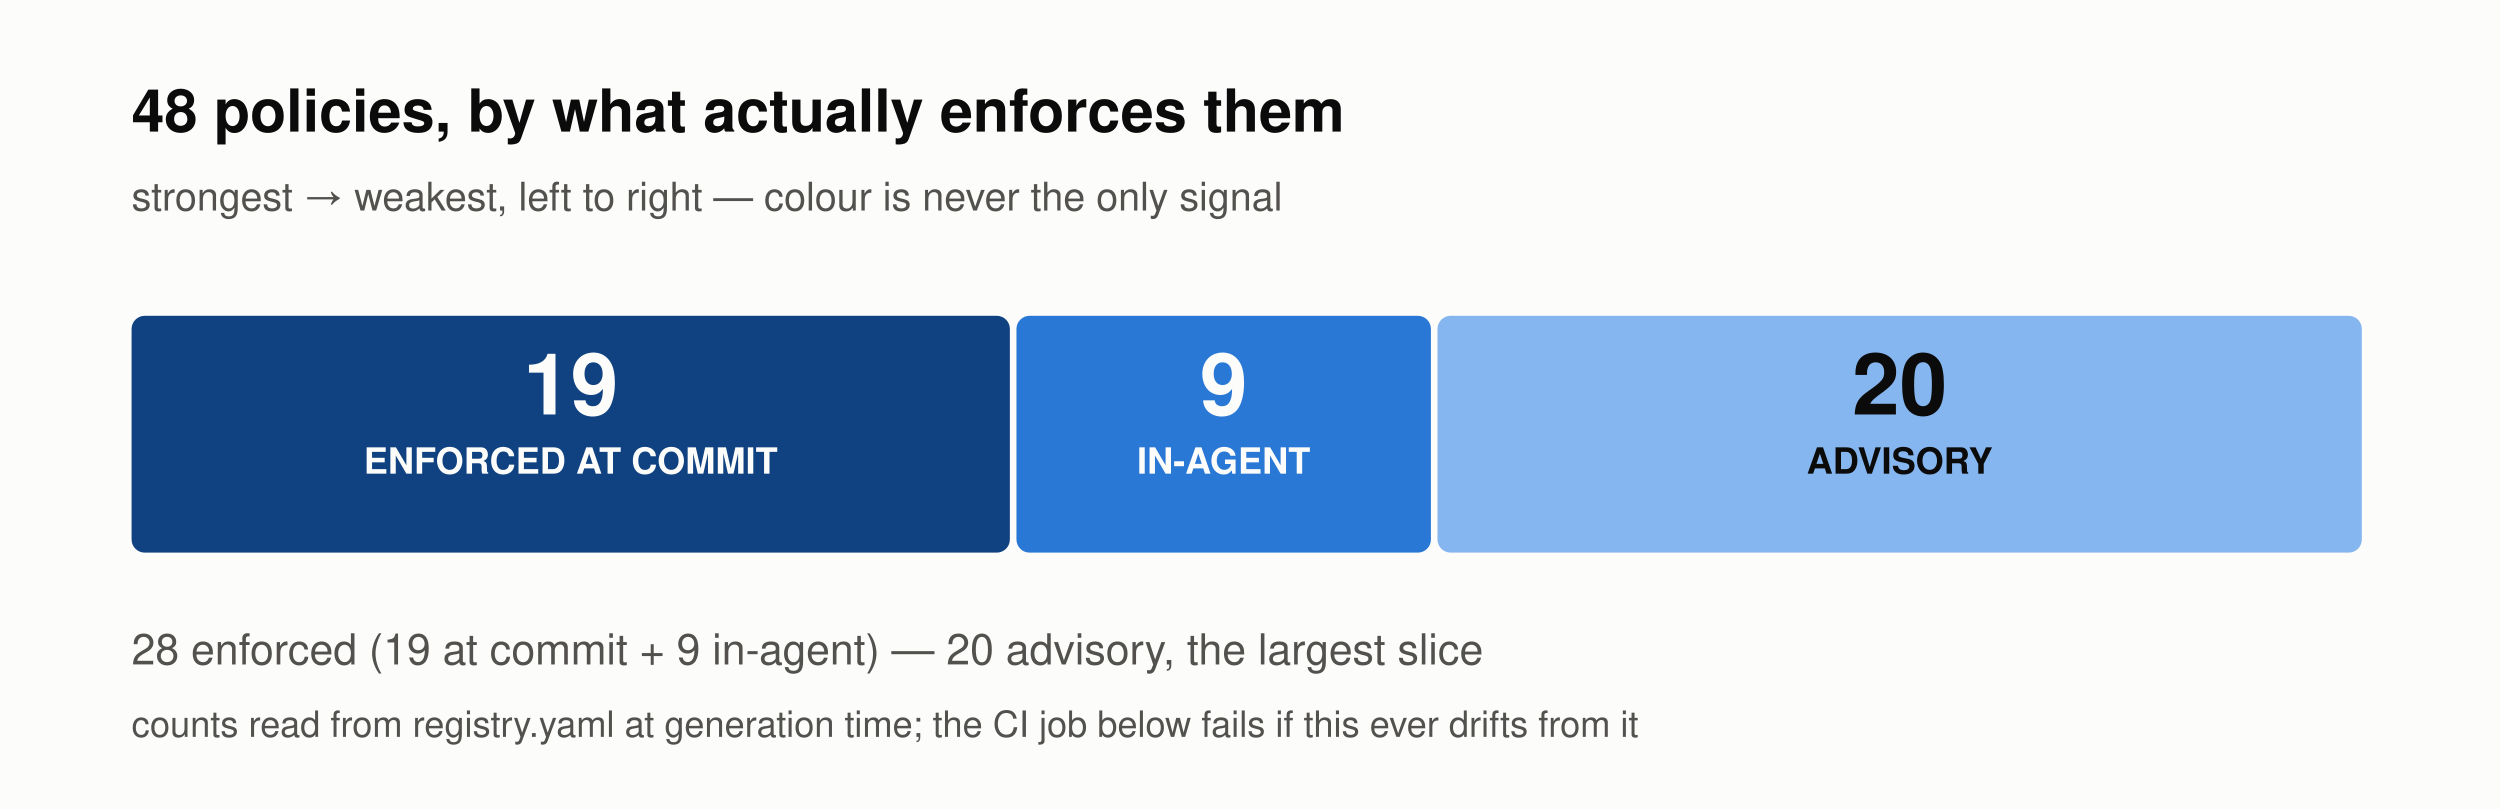
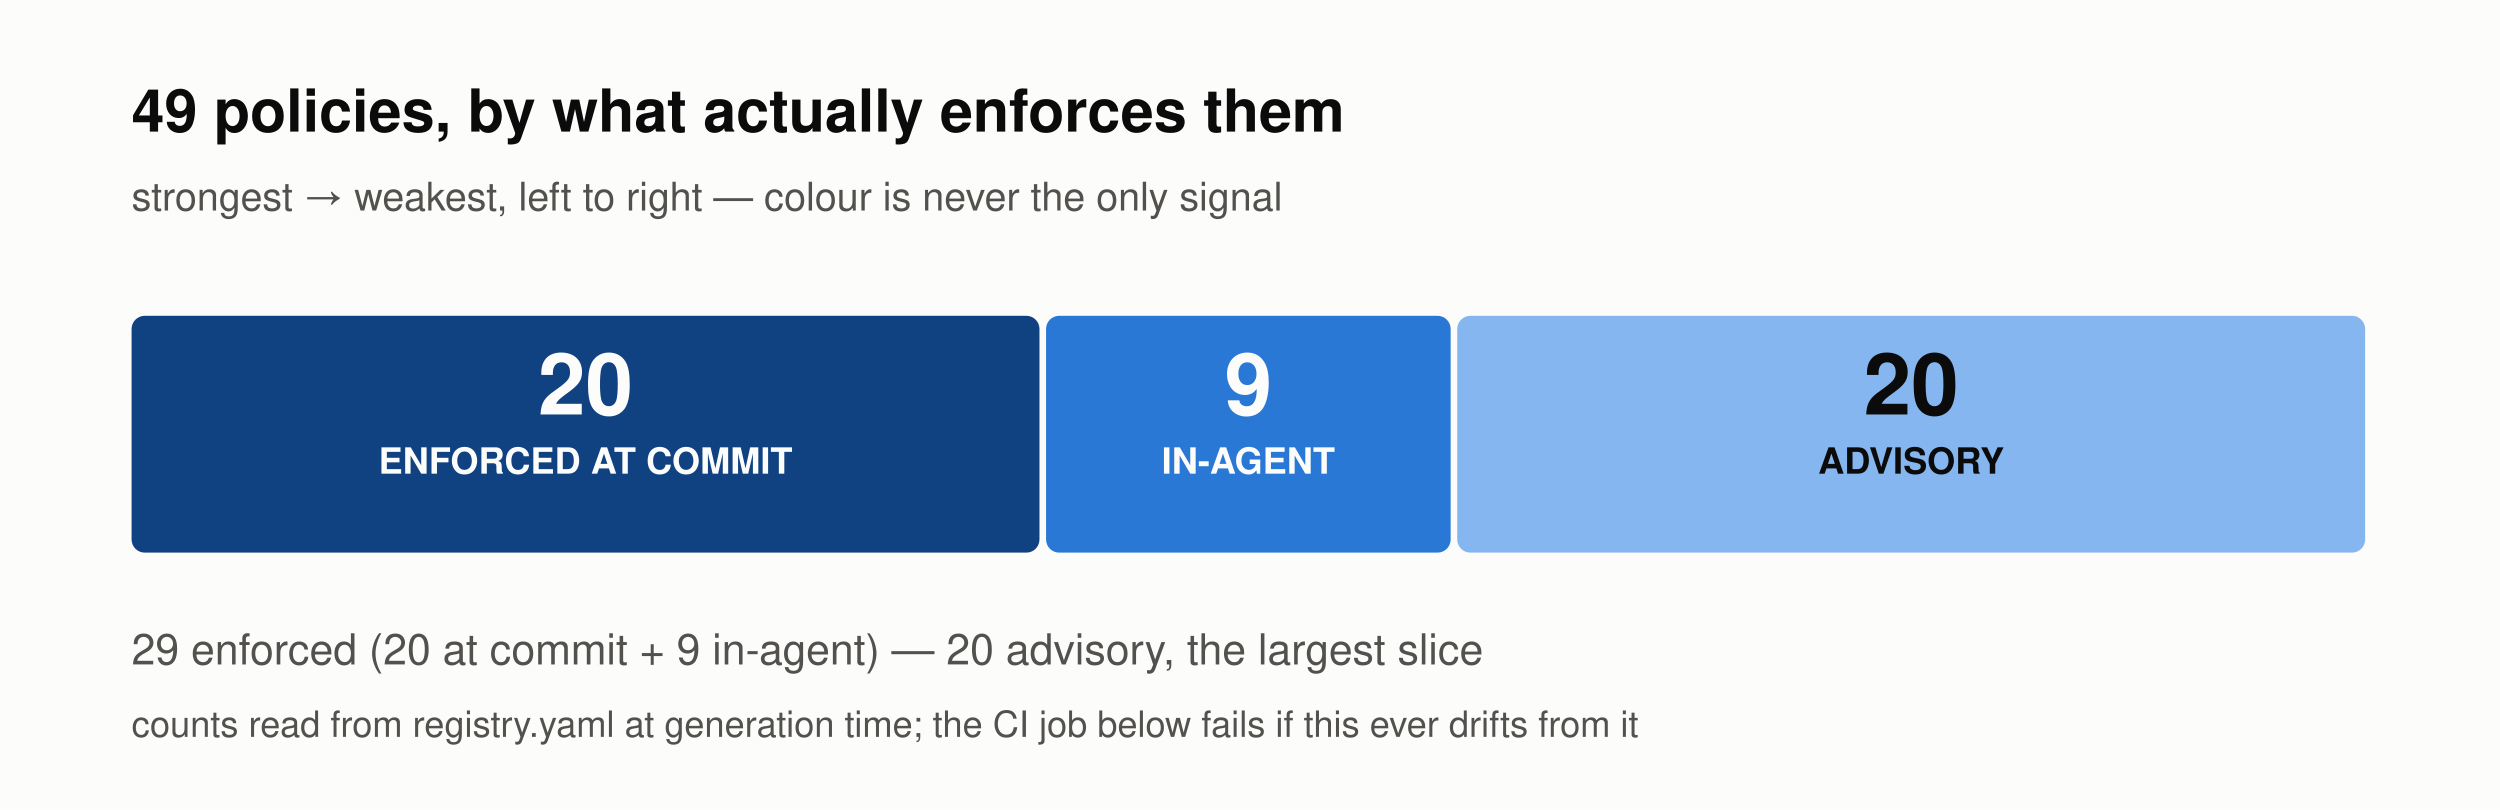
<svg xmlns="http://www.w3.org/2000/svg" width="760" height="246" viewBox="0 0 760 246" role="img" aria-labelledby="t d">
  <rect width="760" height="246" fill="#fcfcfb" />
-   <text x="40" y="40" font-family="-apple-system, BlinkMacSystemFont, 'Segoe UI', Helvetica, Arial, sans-serif" font-size="18" font-weight="600" fill="#0b0b0b" text-anchor="start">48 policies, by what actually enforces them</text>
+   <text x="40" y="40" font-family="-apple-system, BlinkMacSystemFont, 'Segoe UI', Helvetica, Arial, sans-serif" font-size="18" font-weight="600" fill="#0b0b0b" text-anchor="start">49 policies, by what actually enforces them</text>
  <text x="40" y="64" font-family="-apple-system, BlinkMacSystemFont, 'Segoe UI', Helvetica, Arial, sans-serif" font-size="12" font-weight="400" fill="#52514e" text-anchor="start">strongest → weakest, left to right — colour is never the only signal</text>
-   <rect x="40" y="96" width="267" height="72" rx="4" fill="#104281" />
-   <text x="173.5" y="126" font-family="-apple-system, BlinkMacSystemFont, 'Segoe UI', Helvetica, Arial, sans-serif" font-size="26" font-weight="700" fill="#fcfcfb" text-anchor="middle">19</text>
-   <text x="173.5" y="144" font-family="-apple-system, BlinkMacSystemFont, 'Segoe UI', Helvetica, Arial, sans-serif" font-size="11" font-weight="600" fill="#fcfcfb" text-anchor="middle">ENFORCED AT COMMIT</text>
-   <rect x="309" y="96" width="126" height="72" rx="4" fill="#2a78d6" />
-   <text x="372" y="126" font-family="-apple-system, BlinkMacSystemFont, 'Segoe UI', Helvetica, Arial, sans-serif" font-size="26" font-weight="700" fill="#fcfcfb" text-anchor="middle">9</text>
-   <text x="372" y="144" font-family="-apple-system, BlinkMacSystemFont, 'Segoe UI', Helvetica, Arial, sans-serif" font-size="11" font-weight="600" fill="#fcfcfb" text-anchor="middle">IN-AGENT</text>
-   <rect x="437" y="96" width="281" height="72" rx="4" fill="#86b6ef" />
-   <text x="577.5" y="126" font-family="-apple-system, BlinkMacSystemFont, 'Segoe UI', Helvetica, Arial, sans-serif" font-size="26" font-weight="700" fill="#0b0b0b" text-anchor="middle">20</text>
-   <text x="577.5" y="144" font-family="-apple-system, BlinkMacSystemFont, 'Segoe UI', Helvetica, Arial, sans-serif" font-size="11" font-weight="600" fill="#0b0b0b" text-anchor="middle">ADVISORY</text>
-   <text x="40" y="202" font-family="-apple-system, BlinkMacSystemFont, 'Segoe UI', Helvetica, Arial, sans-serif" font-size="13" font-weight="400" fill="#52514e" text-anchor="start">28 enforced (19 at commit + 9 in-agent) — 20 advisory, the largest slice</text>
+   <rect x="40" y="96" width="276" height="72" rx="4" fill="#104281" />
+   <text x="178" y="126" font-family="-apple-system, BlinkMacSystemFont, 'Segoe UI', Helvetica, Arial, sans-serif" font-size="26" font-weight="700" fill="#fcfcfb" text-anchor="middle">20</text>
+   <text x="178" y="144" font-family="-apple-system, BlinkMacSystemFont, 'Segoe UI', Helvetica, Arial, sans-serif" font-size="11" font-weight="600" fill="#fcfcfb" text-anchor="middle">ENFORCED AT COMMIT</text>
+   <rect x="318" y="96" width="123" height="72" rx="4" fill="#2a78d6" />
+   <text x="379.5" y="126" font-family="-apple-system, BlinkMacSystemFont, 'Segoe UI', Helvetica, Arial, sans-serif" font-size="26" font-weight="700" fill="#fcfcfb" text-anchor="middle">9</text>
+   <text x="379.5" y="144" font-family="-apple-system, BlinkMacSystemFont, 'Segoe UI', Helvetica, Arial, sans-serif" font-size="11" font-weight="600" fill="#fcfcfb" text-anchor="middle">IN-AGENT</text>
+   <rect x="443" y="96" width="276" height="72" rx="4" fill="#86b6ef" />
+   <text x="581" y="126" font-family="-apple-system, BlinkMacSystemFont, 'Segoe UI', Helvetica, Arial, sans-serif" font-size="26" font-weight="700" fill="#0b0b0b" text-anchor="middle">20</text>
+   <text x="581" y="144" font-family="-apple-system, BlinkMacSystemFont, 'Segoe UI', Helvetica, Arial, sans-serif" font-size="11" font-weight="600" fill="#0b0b0b" text-anchor="middle">ADVISORY</text>
+   <text x="40" y="202" font-family="-apple-system, BlinkMacSystemFont, 'Segoe UI', Helvetica, Arial, sans-serif" font-size="13" font-weight="400" fill="#52514e" text-anchor="start">29 enforced (20 at commit + 9 in-agent) — 20 advisory, the largest slice</text>
  <text x="40" y="224" font-family="-apple-system, BlinkMacSystemFont, 'Segoe UI', Helvetica, Arial, sans-serif" font-size="11" font-weight="400" fill="#52514e" text-anchor="start">counts read from registry.yaml at generation time; the CI job below fails if this ever drifts from it</text>
</svg>
